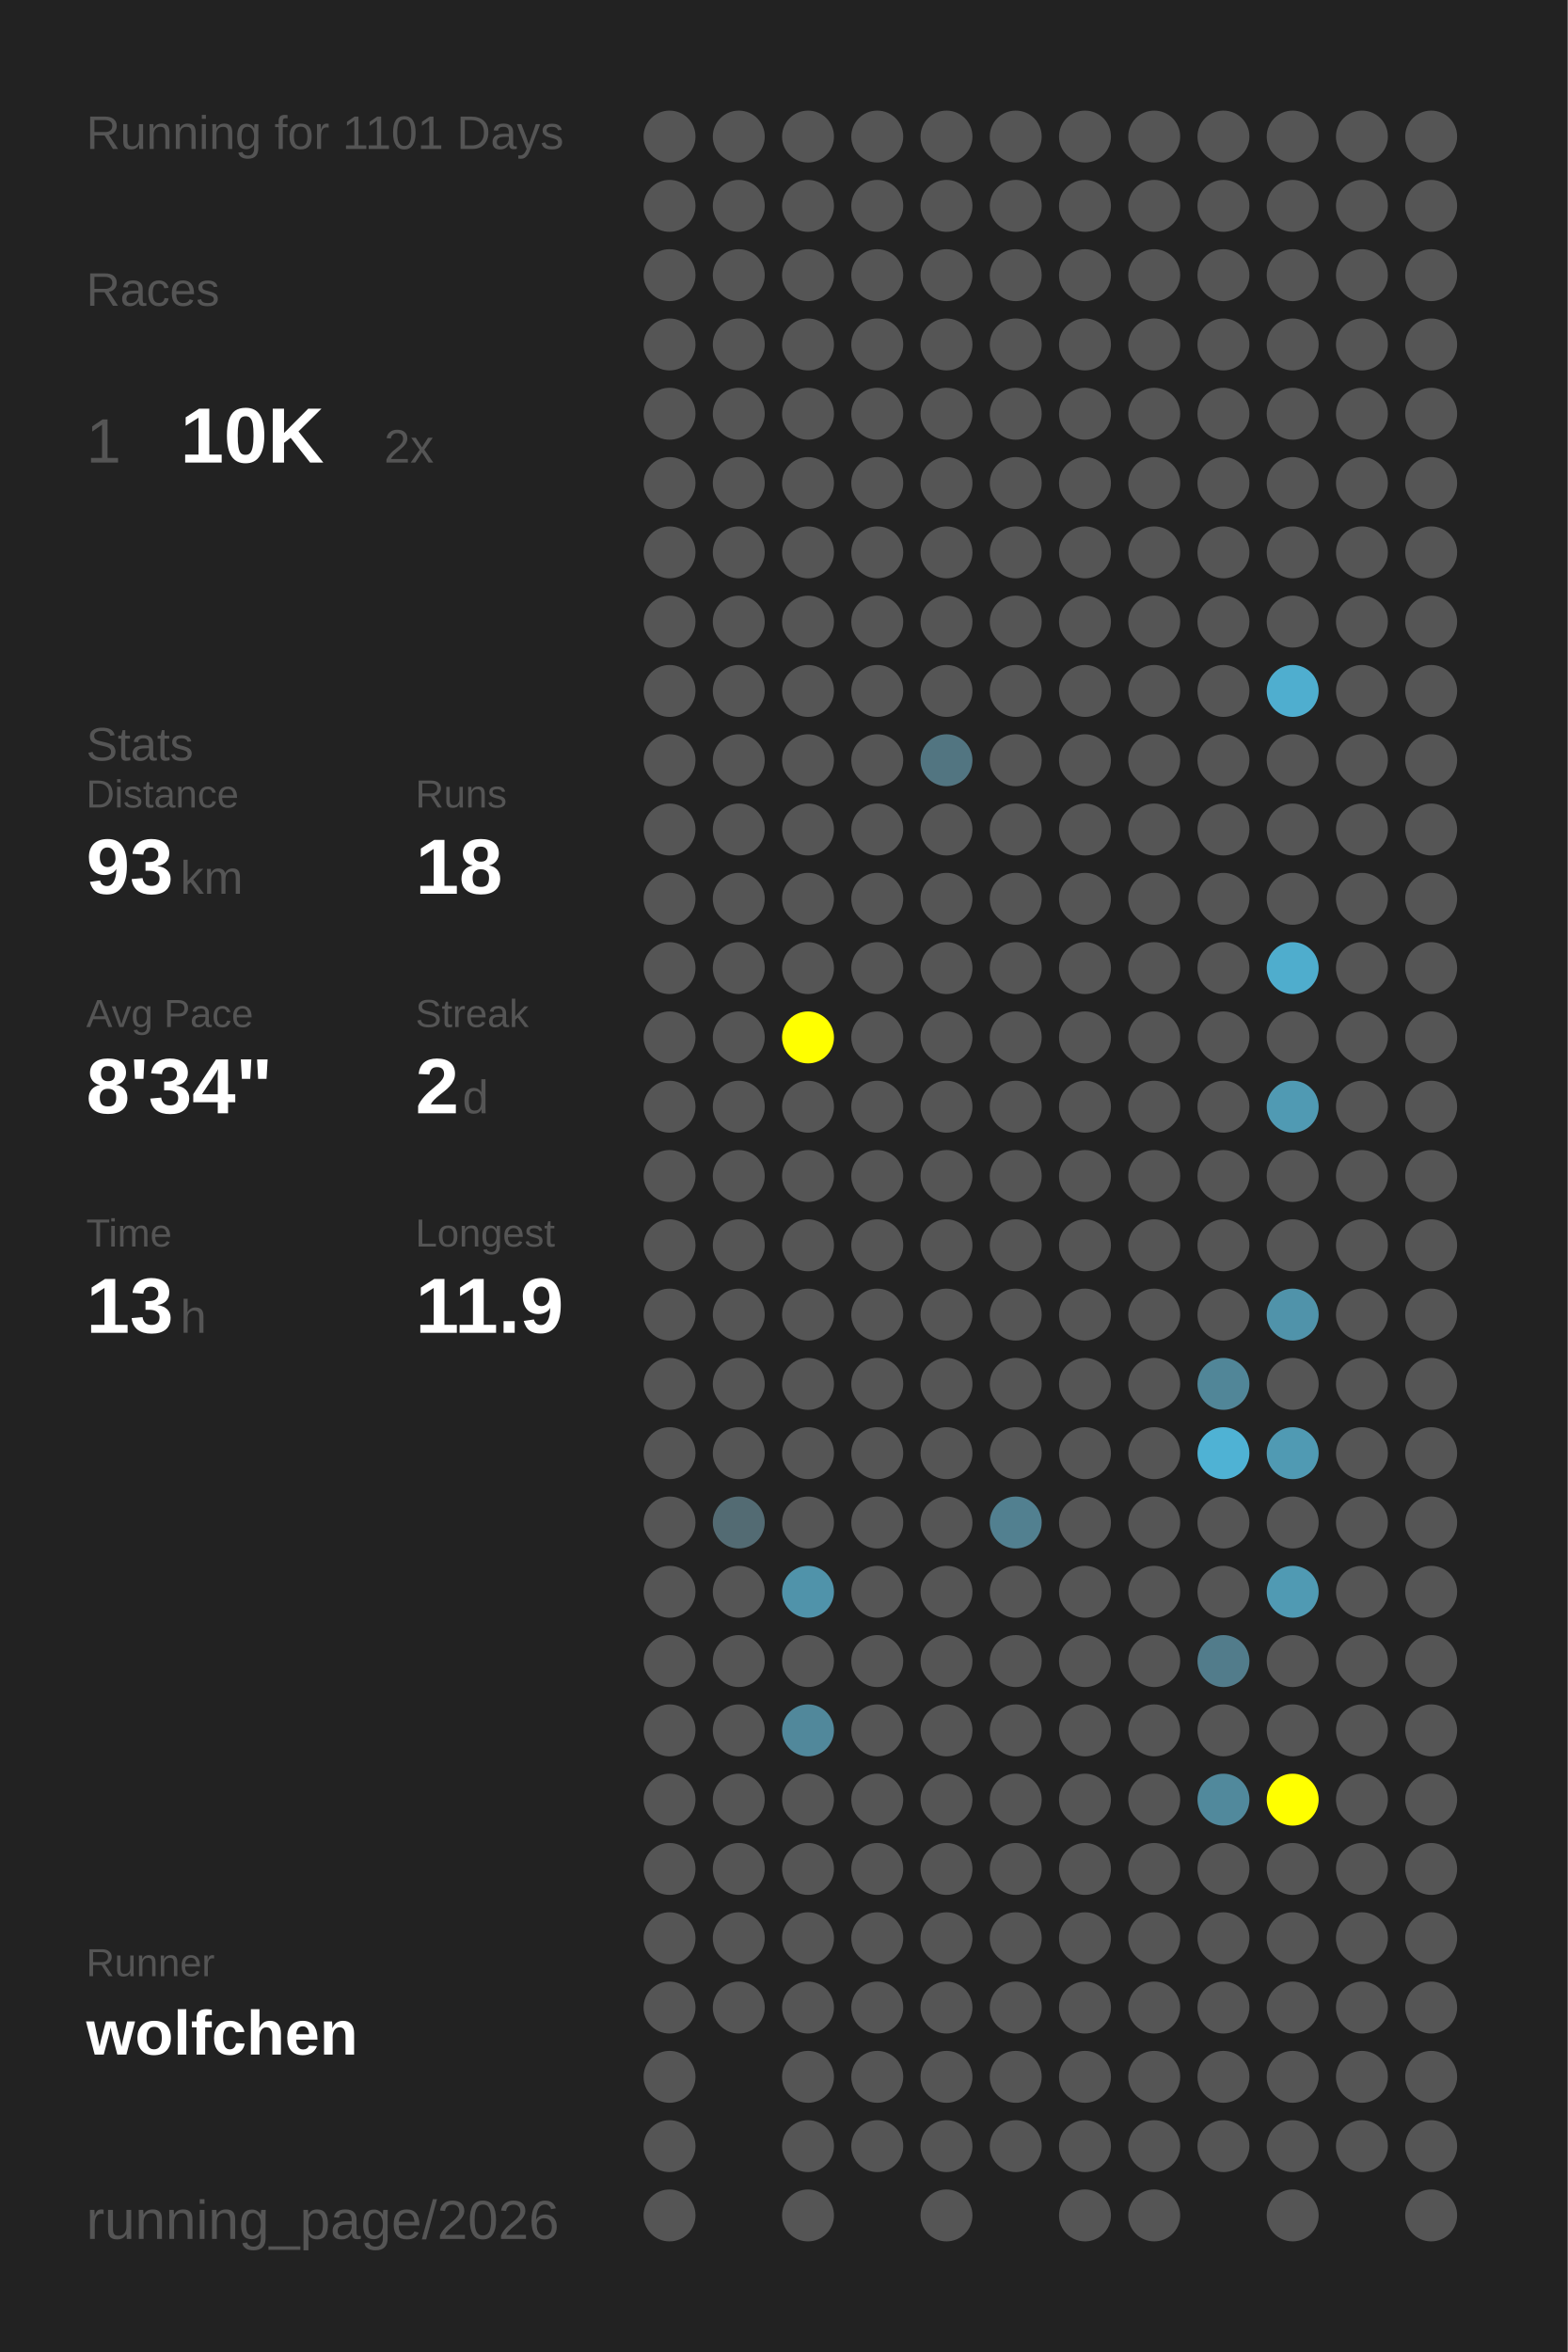
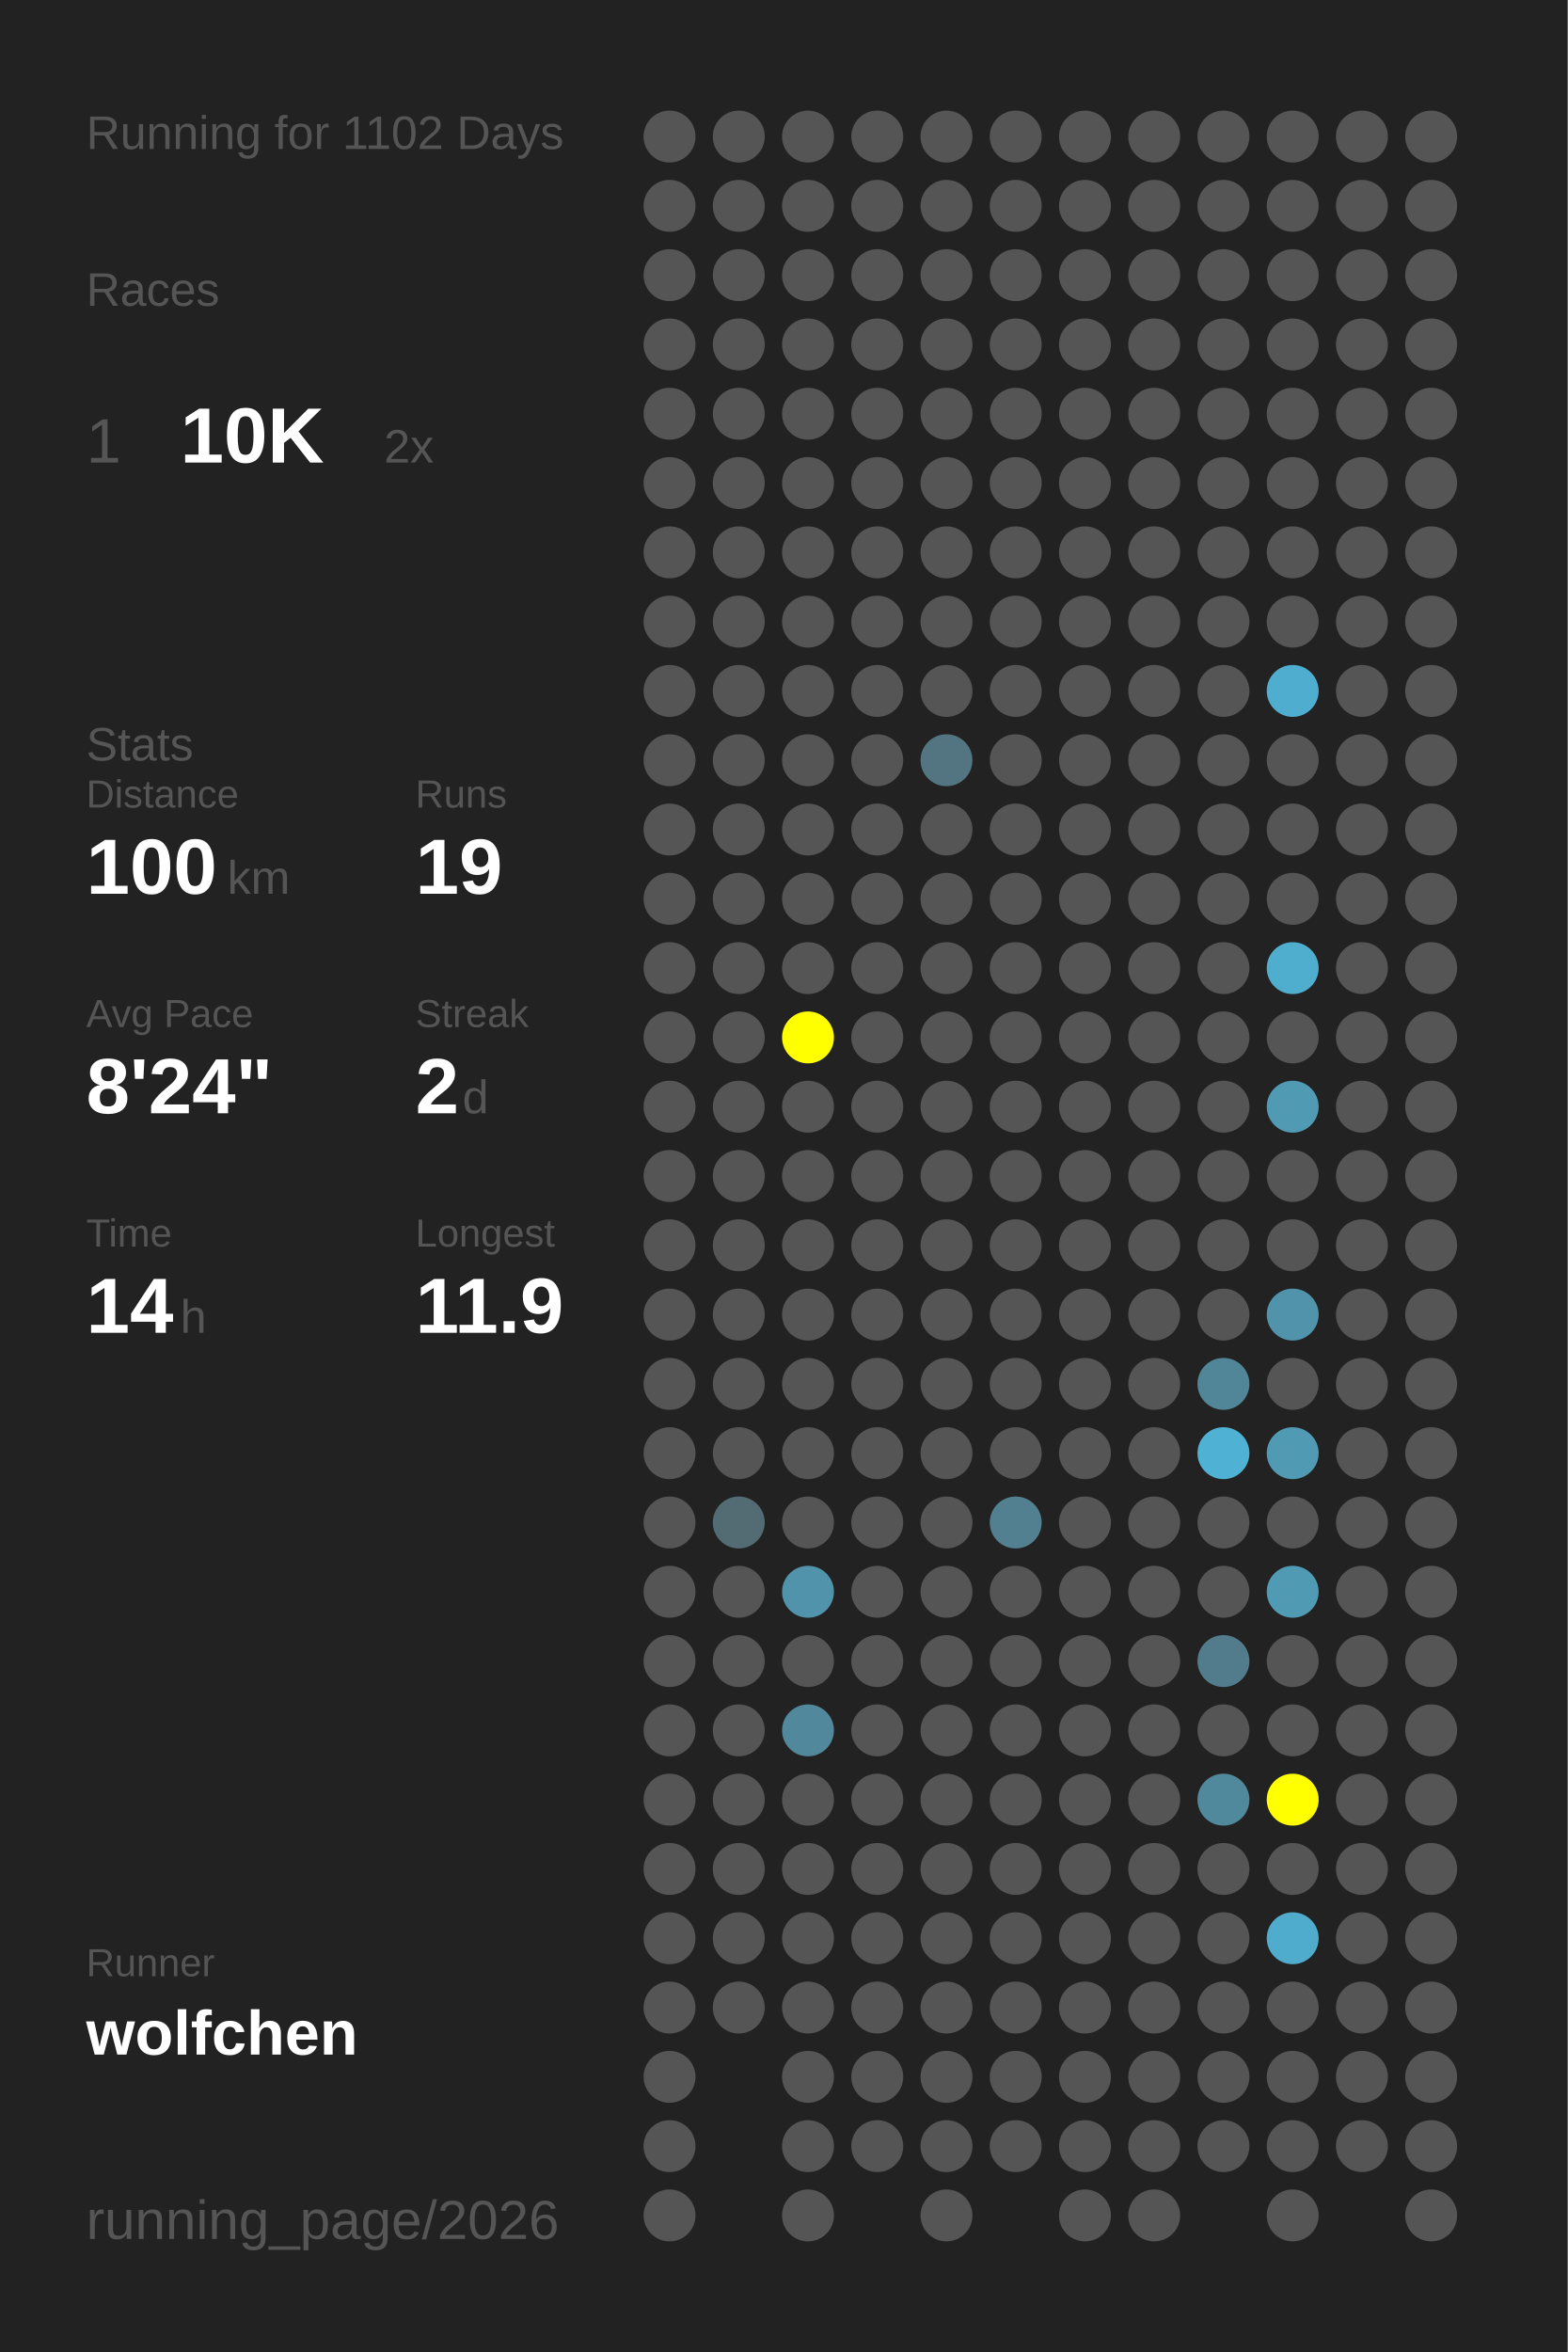
<svg xmlns="http://www.w3.org/2000/svg" baseProfile="full" height="300mm" version="1.1" viewBox="0,0,200,300" width="200mm">
  <defs />
  <rect fill="#222222" height="300" width="200" x="0" y="0" />
-   <text fill="#555555" style="font-size:6px; font-family:Arial;" x="11" y="19">Running for 1101 Days</text>
+   <text fill="#555555" style="font-size:6px; font-family:Arial;" x="11" y="19">Running for 1102 Days</text>
  <text fill="#555555" style="font-size:6px; font-family:Arial;" x="11" y="39">Races</text>
  <text fill="#555555" style="font-size:8px; font-family:Arial;" x="11" y="59">1</text>
  <text fill="#FFFFFF" style="font-size:10px; font-family:Arial; font-weight:bold;" x="23" y="59">10K</text>
  <text fill="#555555" style="font-size:6px; font-family:Arial;" x="49" y="59">2x</text>
  <text fill="#555555" style="font-size:6px; font-family:Arial;" x="11" y="97">Stats</text>
  <text fill="#555555" style="font-size:5px; font-family:Arial;" x="11" y="103">Distance</text>
-   <text fill="#FFFFFF" style="font-size:10px; font-family:Arial; font-weight:bold;" x="11" y="114">93</text>
-   <text fill="#555555" style="font-size:6px; font-family:Arial;" x="23" y="114">km</text>
+   <text fill="#FFFFFF" style="font-size:10px; font-family:Arial; font-weight:bold;" x="11" y="114">100</text>
+   <text fill="#555555" style="font-size:6px; font-family:Arial;" x="29" y="114">km</text>
  <text fill="#555555" style="font-size:5px; font-family:Arial;" x="53" y="103">Runs</text>
-   <text fill="#FFFFFF" style="font-size:10px; font-family:Arial; font-weight:bold;" x="53" y="114">18</text>
+   <text fill="#FFFFFF" style="font-size:10px; font-family:Arial; font-weight:bold;" x="53" y="114">19</text>
  <text fill="#555555" style="font-size:5px; font-family:Arial;" x="11" y="131">Avg Pace</text>
-   <text fill="#FFFFFF" style="font-size:10px; font-family:Arial; font-weight:bold;" x="11" y="142">8'34"</text>
+   <text fill="#FFFFFF" style="font-size:10px; font-family:Arial; font-weight:bold;" x="11" y="142">8'24"</text>
  <text fill="#555555" style="font-size:5px; font-family:Arial;" x="53" y="131">Streak</text>
  <text fill="#FFFFFF" style="font-size:10px; font-family:Arial; font-weight:bold;" x="53" y="142">2</text>
  <text fill="#555555" style="font-size:6px; font-family:Arial;" x="59" y="142">d</text>
  <text fill="#555555" style="font-size:5px; font-family:Arial;" x="11" y="159">Time</text>
-   <text fill="#FFFFFF" style="font-size:10px; font-family:Arial; font-weight:bold;" x="11" y="170">13</text>
+   <text fill="#FFFFFF" style="font-size:10px; font-family:Arial; font-weight:bold;" x="11" y="170">14</text>
  <text fill="#555555" style="font-size:6px; font-family:Arial;" x="23" y="170">h</text>
  <text fill="#555555" style="font-size:5px; font-family:Arial;" x="53" y="159">Longest</text>
  <text fill="#FFFFFF" style="font-size:10px; font-family:Arial; font-weight:bold;" x="53" y="170">11.9</text>
  <text fill="#555555" style="font-size:5px; font-family:Arial;" x="11" y="252.065">Runner</text>
  <text fill="#FFFFFF" style="font-size:8px; font-family:Arial; font-weight:bold;" x="11" y="262.065">wolfchen</text>
  <text fill="#555555" style="font-size:7px; font-family:Arial;" x="11" y="285.581">running_page/2026</text>
  <circle cx="85.417" cy="17.419" fill="#555555" r="3.312" />
  <circle cx="85.417" cy="26.258" fill="#555555" r="3.312" />
  <circle cx="85.417" cy="35.097" fill="#555555" r="3.312" />
  <circle cx="85.417" cy="43.935" fill="#555555" r="3.312" />
  <circle cx="85.417" cy="52.774" fill="#555555" r="3.312" />
  <circle cx="85.417" cy="61.613" fill="#555555" r="3.312" />
  <circle cx="85.417" cy="70.452" fill="#555555" r="3.312" />
  <circle cx="85.417" cy="79.29" fill="#555555" r="3.312" />
  <circle cx="85.417" cy="88.129" fill="#555555" r="3.312" />
  <circle cx="85.417" cy="96.968" fill="#555555" r="3.312" />
  <circle cx="85.417" cy="105.806" fill="#555555" r="3.312" />
  <circle cx="85.417" cy="114.645" fill="#555555" r="3.312" />
  <circle cx="85.417" cy="123.484" fill="#555555" r="3.312" />
  <circle cx="85.417" cy="132.323" fill="#555555" r="3.312" />
  <circle cx="85.417" cy="141.161" fill="#555555" r="3.312" />
  <circle cx="85.417" cy="150" fill="#555555" r="3.312" />
  <circle cx="85.417" cy="158.839" fill="#555555" r="3.312" />
  <circle cx="85.417" cy="167.677" fill="#555555" r="3.312" />
  <circle cx="85.417" cy="176.516" fill="#555555" r="3.312" />
  <circle cx="85.417" cy="185.355" fill="#555555" r="3.312" />
  <circle cx="85.417" cy="194.194" fill="#555555" r="3.312" />
  <circle cx="85.417" cy="203.032" fill="#555555" r="3.312" />
  <circle cx="85.417" cy="211.871" fill="#555555" r="3.312" />
  <circle cx="85.417" cy="220.71" fill="#555555" r="3.312" />
  <circle cx="85.417" cy="229.548" fill="#555555" r="3.312" />
  <circle cx="85.417" cy="238.387" fill="#555555" r="3.312" />
  <circle cx="85.417" cy="247.226" fill="#555555" r="3.312" />
  <circle cx="85.417" cy="256.065" fill="#555555" r="3.312" />
  <circle cx="85.417" cy="264.903" fill="#555555" r="3.312" />
  <circle cx="85.417" cy="273.742" fill="#555555" r="3.312" />
  <circle cx="85.417" cy="282.581" fill="#555555" r="3.312" />
  <circle cx="94.25" cy="17.419" fill="#555555" r="3.312" />
  <circle cx="94.25" cy="26.258" fill="#555555" r="3.312" />
  <circle cx="94.25" cy="35.097" fill="#555555" r="3.312" />
  <circle cx="94.25" cy="43.935" fill="#555555" r="3.312" />
  <circle cx="94.25" cy="52.774" fill="#555555" r="3.312" />
  <circle cx="94.25" cy="61.613" fill="#555555" r="3.312" />
  <circle cx="94.25" cy="70.452" fill="#555555" r="3.312" />
  <circle cx="94.25" cy="79.29" fill="#555555" r="3.312" />
  <circle cx="94.25" cy="88.129" fill="#555555" r="3.312" />
  <circle cx="94.25" cy="96.968" fill="#555555" r="3.312" />
  <circle cx="94.25" cy="105.806" fill="#555555" r="3.312" />
  <circle cx="94.25" cy="114.645" fill="#555555" r="3.312" />
  <circle cx="94.25" cy="123.484" fill="#555555" r="3.312" />
  <circle cx="94.25" cy="132.323" fill="#555555" r="3.312" />
  <circle cx="94.25" cy="141.161" fill="#555555" r="3.312" />
  <circle cx="94.25" cy="150" fill="#555555" r="3.312" />
  <circle cx="94.25" cy="158.839" fill="#555555" r="3.312" />
  <circle cx="94.25" cy="167.677" fill="#555555" r="3.312" />
  <circle cx="94.25" cy="176.516" fill="#555555" r="3.312" />
  <circle cx="94.25" cy="185.355" fill="#555555" r="3.312" />
  <circle cx="94.25" cy="194.194" fill="#536b73" r="3.312" />
  <circle cx="94.25" cy="203.032" fill="#555555" r="3.312" />
  <circle cx="94.25" cy="211.871" fill="#555555" r="3.312" />
  <circle cx="94.25" cy="220.71" fill="#555555" r="3.312" />
  <circle cx="94.25" cy="229.548" fill="#555555" r="3.312" />
  <circle cx="94.25" cy="238.387" fill="#555555" r="3.312" />
  <circle cx="94.25" cy="247.226" fill="#555555" r="3.312" />
  <circle cx="94.25" cy="256.065" fill="#555555" r="3.312" />
  <circle cx="103.083" cy="17.419" fill="#555555" r="3.312" />
  <circle cx="103.083" cy="26.258" fill="#555555" r="3.312" />
  <circle cx="103.083" cy="35.097" fill="#555555" r="3.312" />
  <circle cx="103.083" cy="43.935" fill="#555555" r="3.312" />
  <circle cx="103.083" cy="52.774" fill="#555555" r="3.312" />
  <circle cx="103.083" cy="61.613" fill="#555555" r="3.312" />
  <circle cx="103.083" cy="70.452" fill="#555555" r="3.312" />
  <circle cx="103.083" cy="79.29" fill="#555555" r="3.312" />
  <circle cx="103.083" cy="88.129" fill="#555555" r="3.312" />
  <circle cx="103.083" cy="96.968" fill="#555555" r="3.312" />
  <circle cx="103.083" cy="105.806" fill="#555555" r="3.312" />
  <circle cx="103.083" cy="114.645" fill="#555555" r="3.312" />
  <circle cx="103.083" cy="123.484" fill="#555555" r="3.312" />
  <circle cx="103.083" cy="132.323" fill="#FFFF00" r="3.312" />
  <circle cx="103.083" cy="141.161" fill="#555555" r="3.312" />
  <circle cx="103.083" cy="150" fill="#555555" r="3.312" />
  <circle cx="103.083" cy="158.839" fill="#555555" r="3.312" />
  <circle cx="103.083" cy="167.677" fill="#555555" r="3.312" />
  <circle cx="103.083" cy="176.516" fill="#555555" r="3.312" />
  <circle cx="103.083" cy="185.355" fill="#555555" r="3.312" />
  <circle cx="103.083" cy="194.194" fill="#555555" r="3.312" />
  <circle cx="103.083" cy="203.032" fill="#5093aa" r="3.312" />
  <circle cx="103.083" cy="211.871" fill="#555555" r="3.312" />
  <circle cx="103.083" cy="220.71" fill="#51889b" r="3.312" />
  <circle cx="103.083" cy="229.548" fill="#555555" r="3.312" />
  <circle cx="103.083" cy="238.387" fill="#555555" r="3.312" />
  <circle cx="103.083" cy="247.226" fill="#555555" r="3.312" />
  <circle cx="103.083" cy="256.065" fill="#555555" r="3.312" />
  <circle cx="103.083" cy="264.903" fill="#555555" r="3.312" />
  <circle cx="103.083" cy="273.742" fill="#555555" r="3.312" />
  <circle cx="103.083" cy="282.581" fill="#555555" r="3.312" />
  <circle cx="111.917" cy="17.419" fill="#555555" r="3.312" />
  <circle cx="111.917" cy="26.258" fill="#555555" r="3.312" />
  <circle cx="111.917" cy="35.097" fill="#555555" r="3.312" />
  <circle cx="111.917" cy="43.935" fill="#555555" r="3.312" />
  <circle cx="111.917" cy="52.774" fill="#555555" r="3.312" />
  <circle cx="111.917" cy="61.613" fill="#555555" r="3.312" />
  <circle cx="111.917" cy="70.452" fill="#555555" r="3.312" />
  <circle cx="111.917" cy="79.29" fill="#555555" r="3.312" />
  <circle cx="111.917" cy="88.129" fill="#555555" r="3.312" />
  <circle cx="111.917" cy="96.968" fill="#555555" r="3.312" />
  <circle cx="111.917" cy="105.806" fill="#555555" r="3.312" />
  <circle cx="111.917" cy="114.645" fill="#555555" r="3.312" />
  <circle cx="111.917" cy="123.484" fill="#555555" r="3.312" />
  <circle cx="111.917" cy="132.323" fill="#555555" r="3.312" />
  <circle cx="111.917" cy="141.161" fill="#555555" r="3.312" />
  <circle cx="111.917" cy="150" fill="#555555" r="3.312" />
  <circle cx="111.917" cy="158.839" fill="#555555" r="3.312" />
  <circle cx="111.917" cy="167.677" fill="#555555" r="3.312" />
  <circle cx="111.917" cy="176.516" fill="#555555" r="3.312" />
  <circle cx="111.917" cy="185.355" fill="#555555" r="3.312" />
  <circle cx="111.917" cy="194.194" fill="#555555" r="3.312" />
  <circle cx="111.917" cy="203.032" fill="#555555" r="3.312" />
  <circle cx="111.917" cy="211.871" fill="#555555" r="3.312" />
  <circle cx="111.917" cy="220.71" fill="#555555" r="3.312" />
  <circle cx="111.917" cy="229.548" fill="#555555" r="3.312" />
  <circle cx="111.917" cy="238.387" fill="#555555" r="3.312" />
  <circle cx="111.917" cy="247.226" fill="#555555" r="3.312" />
  <circle cx="111.917" cy="256.065" fill="#555555" r="3.312" />
  <circle cx="111.917" cy="264.903" fill="#555555" r="3.312" />
  <circle cx="111.917" cy="273.742" fill="#555555" r="3.312" />
  <circle cx="120.75" cy="17.419" fill="#555555" r="3.312" />
  <circle cx="120.75" cy="26.258" fill="#555555" r="3.312" />
  <circle cx="120.75" cy="35.097" fill="#555555" r="3.312" />
  <circle cx="120.75" cy="43.935" fill="#555555" r="3.312" />
  <circle cx="120.75" cy="52.774" fill="#555555" r="3.312" />
  <circle cx="120.75" cy="61.613" fill="#555555" r="3.312" />
  <circle cx="120.75" cy="70.452" fill="#555555" r="3.312" />
  <circle cx="120.75" cy="79.29" fill="#555555" r="3.312" />
  <circle cx="120.75" cy="88.129" fill="#555555" r="3.312" />
  <circle cx="120.75" cy="96.968" fill="#527581" r="3.312" />
  <circle cx="120.75" cy="105.806" fill="#555555" r="3.312" />
  <circle cx="120.75" cy="114.645" fill="#555555" r="3.312" />
  <circle cx="120.75" cy="123.484" fill="#555555" r="3.312" />
  <circle cx="120.75" cy="132.323" fill="#555555" r="3.312" />
  <circle cx="120.75" cy="141.161" fill="#555555" r="3.312" />
  <circle cx="120.75" cy="150" fill="#555555" r="3.312" />
  <circle cx="120.75" cy="158.839" fill="#555555" r="3.312" />
  <circle cx="120.75" cy="167.677" fill="#555555" r="3.312" />
  <circle cx="120.75" cy="176.516" fill="#555555" r="3.312" />
  <circle cx="120.75" cy="185.355" fill="#555555" r="3.312" />
  <circle cx="120.75" cy="194.194" fill="#555555" r="3.312" />
  <circle cx="120.75" cy="203.032" fill="#555555" r="3.312" />
  <circle cx="120.75" cy="211.871" fill="#555555" r="3.312" />
  <circle cx="120.75" cy="220.71" fill="#555555" r="3.312" />
  <circle cx="120.75" cy="229.548" fill="#555555" r="3.312" />
  <circle cx="120.75" cy="238.387" fill="#555555" r="3.312" />
  <circle cx="120.75" cy="247.226" fill="#555555" r="3.312" />
  <circle cx="120.75" cy="256.065" fill="#555555" r="3.312" />
  <circle cx="120.75" cy="264.903" fill="#555555" r="3.312" />
  <circle cx="120.75" cy="273.742" fill="#555555" r="3.312" />
  <circle cx="120.75" cy="282.581" fill="#555555" r="3.312" />
  <circle cx="129.583" cy="17.419" fill="#555555" r="3.312" />
  <circle cx="129.583" cy="26.258" fill="#555555" r="3.312" />
  <circle cx="129.583" cy="35.097" fill="#555555" r="3.312" />
  <circle cx="129.583" cy="43.935" fill="#555555" r="3.312" />
  <circle cx="129.583" cy="52.774" fill="#555555" r="3.312" />
  <circle cx="129.583" cy="61.613" fill="#555555" r="3.312" />
  <circle cx="129.583" cy="70.452" fill="#555555" r="3.312" />
  <circle cx="129.583" cy="79.29" fill="#555555" r="3.312" />
  <circle cx="129.583" cy="88.129" fill="#555555" r="3.312" />
  <circle cx="129.583" cy="96.968" fill="#555555" r="3.312" />
  <circle cx="129.583" cy="105.806" fill="#555555" r="3.312" />
  <circle cx="129.583" cy="114.645" fill="#555555" r="3.312" />
  <circle cx="129.583" cy="123.484" fill="#555555" r="3.312" />
  <circle cx="129.583" cy="132.323" fill="#555555" r="3.312" />
  <circle cx="129.583" cy="141.161" fill="#555555" r="3.312" />
  <circle cx="129.583" cy="150" fill="#555555" r="3.312" />
  <circle cx="129.583" cy="158.839" fill="#555555" r="3.312" />
  <circle cx="129.583" cy="167.677" fill="#555555" r="3.312" />
  <circle cx="129.583" cy="176.516" fill="#555555" r="3.312" />
  <circle cx="129.583" cy="185.355" fill="#555555" r="3.312" />
  <circle cx="129.583" cy="194.194" fill="#528090" r="3.312" />
  <circle cx="129.583" cy="203.032" fill="#555555" r="3.312" />
  <circle cx="129.583" cy="211.871" fill="#555555" r="3.312" />
  <circle cx="129.583" cy="220.71" fill="#555555" r="3.312" />
  <circle cx="129.583" cy="229.548" fill="#555555" r="3.312" />
  <circle cx="129.583" cy="238.387" fill="#555555" r="3.312" />
  <circle cx="129.583" cy="247.226" fill="#555555" r="3.312" />
  <circle cx="129.583" cy="256.065" fill="#555555" r="3.312" />
  <circle cx="129.583" cy="264.903" fill="#555555" r="3.312" />
  <circle cx="129.583" cy="273.742" fill="#555555" r="3.312" />
  <circle cx="138.417" cy="17.419" fill="#555555" r="3.312" />
  <circle cx="138.417" cy="26.258" fill="#555555" r="3.312" />
  <circle cx="138.417" cy="35.097" fill="#555555" r="3.312" />
  <circle cx="138.417" cy="43.935" fill="#555555" r="3.312" />
  <circle cx="138.417" cy="52.774" fill="#555555" r="3.312" />
  <circle cx="138.417" cy="61.613" fill="#555555" r="3.312" />
  <circle cx="138.417" cy="70.452" fill="#555555" r="3.312" />
  <circle cx="138.417" cy="79.29" fill="#555555" r="3.312" />
  <circle cx="138.417" cy="88.129" fill="#555555" r="3.312" />
  <circle cx="138.417" cy="96.968" fill="#555555" r="3.312" />
  <circle cx="138.417" cy="105.806" fill="#555555" r="3.312" />
  <circle cx="138.417" cy="114.645" fill="#555555" r="3.312" />
  <circle cx="138.417" cy="123.484" fill="#555555" r="3.312" />
  <circle cx="138.417" cy="132.323" fill="#555555" r="3.312" />
  <circle cx="138.417" cy="141.161" fill="#555555" r="3.312" />
  <circle cx="138.417" cy="150" fill="#555555" r="3.312" />
  <circle cx="138.417" cy="158.839" fill="#555555" r="3.312" />
  <circle cx="138.417" cy="167.677" fill="#555555" r="3.312" />
  <circle cx="138.417" cy="176.516" fill="#555555" r="3.312" />
  <circle cx="138.417" cy="185.355" fill="#555555" r="3.312" />
  <circle cx="138.417" cy="194.194" fill="#555555" r="3.312" />
  <circle cx="138.417" cy="203.032" fill="#555555" r="3.312" />
  <circle cx="138.417" cy="211.871" fill="#555555" r="3.312" />
  <circle cx="138.417" cy="220.71" fill="#555555" r="3.312" />
  <circle cx="138.417" cy="229.548" fill="#555555" r="3.312" />
  <circle cx="138.417" cy="238.387" fill="#555555" r="3.312" />
  <circle cx="138.417" cy="247.226" fill="#555555" r="3.312" />
  <circle cx="138.417" cy="256.065" fill="#555555" r="3.312" />
  <circle cx="138.417" cy="264.903" fill="#555555" r="3.312" />
  <circle cx="138.417" cy="273.742" fill="#555555" r="3.312" />
  <circle cx="138.417" cy="282.581" fill="#555555" r="3.312" />
  <circle cx="147.25" cy="17.419" fill="#555555" r="3.312" />
  <circle cx="147.25" cy="26.258" fill="#555555" r="3.312" />
  <circle cx="147.25" cy="35.097" fill="#555555" r="3.312" />
  <circle cx="147.25" cy="43.935" fill="#555555" r="3.312" />
  <circle cx="147.25" cy="52.774" fill="#555555" r="3.312" />
  <circle cx="147.25" cy="61.613" fill="#555555" r="3.312" />
  <circle cx="147.25" cy="70.452" fill="#555555" r="3.312" />
  <circle cx="147.25" cy="79.29" fill="#555555" r="3.312" />
  <circle cx="147.25" cy="88.129" fill="#555555" r="3.312" />
  <circle cx="147.25" cy="96.968" fill="#555555" r="3.312" />
  <circle cx="147.25" cy="105.806" fill="#555555" r="3.312" />
  <circle cx="147.25" cy="114.645" fill="#555555" r="3.312" />
  <circle cx="147.25" cy="123.484" fill="#555555" r="3.312" />
  <circle cx="147.25" cy="132.323" fill="#555555" r="3.312" />
  <circle cx="147.25" cy="141.161" fill="#555555" r="3.312" />
  <circle cx="147.25" cy="150" fill="#555555" r="3.312" />
  <circle cx="147.25" cy="158.839" fill="#555555" r="3.312" />
  <circle cx="147.25" cy="167.677" fill="#555555" r="3.312" />
  <circle cx="147.25" cy="176.516" fill="#555555" r="3.312" />
  <circle cx="147.25" cy="185.355" fill="#555555" r="3.312" />
  <circle cx="147.25" cy="194.194" fill="#555555" r="3.312" />
  <circle cx="147.25" cy="203.032" fill="#555555" r="3.312" />
  <circle cx="147.25" cy="211.871" fill="#555555" r="3.312" />
  <circle cx="147.25" cy="220.71" fill="#555555" r="3.312" />
  <circle cx="147.25" cy="229.548" fill="#555555" r="3.312" />
  <circle cx="147.25" cy="238.387" fill="#555555" r="3.312" />
  <circle cx="147.25" cy="247.226" fill="#555555" r="3.312" />
  <circle cx="147.25" cy="256.065" fill="#555555" r="3.312" />
  <circle cx="147.25" cy="264.903" fill="#555555" r="3.312" />
  <circle cx="147.25" cy="273.742" fill="#555555" r="3.312" />
  <circle cx="147.25" cy="282.581" fill="#555555" r="3.312" />
  <circle cx="156.083" cy="17.419" fill="#555555" r="3.312" />
  <circle cx="156.083" cy="26.258" fill="#555555" r="3.312" />
  <circle cx="156.083" cy="35.097" fill="#555555" r="3.312" />
  <circle cx="156.083" cy="43.935" fill="#555555" r="3.312" />
  <circle cx="156.083" cy="52.774" fill="#555555" r="3.312" />
  <circle cx="156.083" cy="61.613" fill="#555555" r="3.312" />
  <circle cx="156.083" cy="70.452" fill="#555555" r="3.312" />
  <circle cx="156.083" cy="79.29" fill="#555555" r="3.312" />
  <circle cx="156.083" cy="88.129" fill="#555555" r="3.312" />
  <circle cx="156.083" cy="96.968" fill="#555555" r="3.312" />
  <circle cx="156.083" cy="105.806" fill="#555555" r="3.312" />
  <circle cx="156.083" cy="114.645" fill="#555555" r="3.312" />
  <circle cx="156.083" cy="123.484" fill="#555555" r="3.312" />
  <circle cx="156.083" cy="132.323" fill="#555555" r="3.312" />
  <circle cx="156.083" cy="141.161" fill="#555555" r="3.312" />
  <circle cx="156.083" cy="150" fill="#555555" r="3.312" />
  <circle cx="156.083" cy="158.839" fill="#555555" r="3.312" />
  <circle cx="156.083" cy="167.677" fill="#555555" r="3.312" />
  <circle cx="156.083" cy="176.516" fill="#518698" r="3.312" />
  <circle cx="156.083" cy="185.355" fill="#4fb2d4" r="3.312" />
  <circle cx="156.083" cy="194.194" fill="#555555" r="3.312" />
  <circle cx="156.083" cy="203.032" fill="#555555" r="3.312" />
  <circle cx="156.083" cy="211.871" fill="#527c8b" r="3.312" />
  <circle cx="156.083" cy="220.71" fill="#555555" r="3.312" />
  <circle cx="156.083" cy="229.548" fill="#51899c" r="3.312" />
  <circle cx="156.083" cy="238.387" fill="#555555" r="3.312" />
  <circle cx="156.083" cy="247.226" fill="#555555" r="3.312" />
  <circle cx="156.083" cy="256.065" fill="#555555" r="3.312" />
  <circle cx="156.083" cy="264.903" fill="#555555" r="3.312" />
  <circle cx="156.083" cy="273.742" fill="#555555" r="3.312" />
  <circle cx="164.917" cy="17.419" fill="#555555" r="3.312" />
  <circle cx="164.917" cy="26.258" fill="#555555" r="3.312" />
  <circle cx="164.917" cy="35.097" fill="#555555" r="3.312" />
  <circle cx="164.917" cy="43.935" fill="#555555" r="3.312" />
  <circle cx="164.917" cy="52.774" fill="#555555" r="3.312" />
  <circle cx="164.917" cy="61.613" fill="#555555" r="3.312" />
  <circle cx="164.917" cy="70.452" fill="#555555" r="3.312" />
  <circle cx="164.917" cy="79.29" fill="#555555" r="3.312" />
  <circle cx="164.917" cy="88.129" fill="#4faecf" r="3.312" />
  <circle cx="164.917" cy="96.968" fill="#555555" r="3.312" />
  <circle cx="164.917" cy="105.806" fill="#555555" r="3.312" />
  <circle cx="164.917" cy="114.645" fill="#555555" r="3.312" />
  <circle cx="164.917" cy="123.484" fill="#4fadcd" r="3.312" />
  <circle cx="164.917" cy="132.323" fill="#555555" r="3.312" />
  <circle cx="164.917" cy="141.161" fill="#509ab3" r="3.312" />
  <circle cx="164.917" cy="150" fill="#555555" r="3.312" />
  <circle cx="164.917" cy="158.839" fill="#555555" r="3.312" />
  <circle cx="164.917" cy="167.677" fill="#5093aa" r="3.312" />
  <circle cx="164.917" cy="176.516" fill="#555555" r="3.312" />
  <circle cx="164.917" cy="185.355" fill="#509ab3" r="3.312" />
  <circle cx="164.917" cy="194.194" fill="#555555" r="3.312" />
  <circle cx="164.917" cy="203.032" fill="#509ab3" r="3.312" />
  <circle cx="164.917" cy="211.871" fill="#555555" r="3.312" />
  <circle cx="164.917" cy="220.71" fill="#555555" r="3.312" />
  <circle cx="164.917" cy="229.548" fill="#FFFF00" r="3.312" />
  <circle cx="164.917" cy="238.387" fill="#555555" r="3.312" />
-   <circle cx="164.917" cy="247.226" fill="#555555" r="3.312" />
+   <circle cx="164.917" cy="247.226" fill="#4faccc" r="3.312" />
  <circle cx="164.917" cy="256.065" fill="#555555" r="3.312" />
  <circle cx="164.917" cy="264.903" fill="#555555" r="3.312" />
  <circle cx="164.917" cy="273.742" fill="#555555" r="3.312" />
  <circle cx="164.917" cy="282.581" fill="#555555" r="3.312" />
  <circle cx="173.75" cy="17.419" fill="#555555" r="3.312" />
  <circle cx="173.75" cy="26.258" fill="#555555" r="3.312" />
  <circle cx="173.75" cy="35.097" fill="#555555" r="3.312" />
  <circle cx="173.75" cy="43.935" fill="#555555" r="3.312" />
  <circle cx="173.75" cy="52.774" fill="#555555" r="3.312" />
  <circle cx="173.75" cy="61.613" fill="#555555" r="3.312" />
  <circle cx="173.75" cy="70.452" fill="#555555" r="3.312" />
  <circle cx="173.75" cy="79.29" fill="#555555" r="3.312" />
  <circle cx="173.75" cy="88.129" fill="#555555" r="3.312" />
  <circle cx="173.75" cy="96.968" fill="#555555" r="3.312" />
  <circle cx="173.75" cy="105.806" fill="#555555" r="3.312" />
  <circle cx="173.75" cy="114.645" fill="#555555" r="3.312" />
  <circle cx="173.75" cy="123.484" fill="#555555" r="3.312" />
  <circle cx="173.75" cy="132.323" fill="#555555" r="3.312" />
  <circle cx="173.75" cy="141.161" fill="#555555" r="3.312" />
  <circle cx="173.75" cy="150" fill="#555555" r="3.312" />
  <circle cx="173.75" cy="158.839" fill="#555555" r="3.312" />
  <circle cx="173.75" cy="167.677" fill="#555555" r="3.312" />
  <circle cx="173.75" cy="176.516" fill="#555555" r="3.312" />
  <circle cx="173.75" cy="185.355" fill="#555555" r="3.312" />
  <circle cx="173.75" cy="194.194" fill="#555555" r="3.312" />
  <circle cx="173.75" cy="203.032" fill="#555555" r="3.312" />
  <circle cx="173.75" cy="211.871" fill="#555555" r="3.312" />
  <circle cx="173.75" cy="220.71" fill="#555555" r="3.312" />
  <circle cx="173.75" cy="229.548" fill="#555555" r="3.312" />
  <circle cx="173.75" cy="238.387" fill="#555555" r="3.312" />
  <circle cx="173.75" cy="247.226" fill="#555555" r="3.312" />
  <circle cx="173.75" cy="256.065" fill="#555555" r="3.312" />
  <circle cx="173.75" cy="264.903" fill="#555555" r="3.312" />
  <circle cx="173.75" cy="273.742" fill="#555555" r="3.312" />
  <circle cx="182.583" cy="17.419" fill="#555555" r="3.312" />
  <circle cx="182.583" cy="26.258" fill="#555555" r="3.312" />
  <circle cx="182.583" cy="35.097" fill="#555555" r="3.312" />
  <circle cx="182.583" cy="43.935" fill="#555555" r="3.312" />
  <circle cx="182.583" cy="52.774" fill="#555555" r="3.312" />
  <circle cx="182.583" cy="61.613" fill="#555555" r="3.312" />
  <circle cx="182.583" cy="70.452" fill="#555555" r="3.312" />
  <circle cx="182.583" cy="79.29" fill="#555555" r="3.312" />
  <circle cx="182.583" cy="88.129" fill="#555555" r="3.312" />
  <circle cx="182.583" cy="96.968" fill="#555555" r="3.312" />
  <circle cx="182.583" cy="105.806" fill="#555555" r="3.312" />
  <circle cx="182.583" cy="114.645" fill="#555555" r="3.312" />
  <circle cx="182.583" cy="123.484" fill="#555555" r="3.312" />
  <circle cx="182.583" cy="132.323" fill="#555555" r="3.312" />
  <circle cx="182.583" cy="141.161" fill="#555555" r="3.312" />
  <circle cx="182.583" cy="150" fill="#555555" r="3.312" />
  <circle cx="182.583" cy="158.839" fill="#555555" r="3.312" />
  <circle cx="182.583" cy="167.677" fill="#555555" r="3.312" />
  <circle cx="182.583" cy="176.516" fill="#555555" r="3.312" />
  <circle cx="182.583" cy="185.355" fill="#555555" r="3.312" />
  <circle cx="182.583" cy="194.194" fill="#555555" r="3.312" />
  <circle cx="182.583" cy="203.032" fill="#555555" r="3.312" />
  <circle cx="182.583" cy="211.871" fill="#555555" r="3.312" />
  <circle cx="182.583" cy="220.71" fill="#555555" r="3.312" />
  <circle cx="182.583" cy="229.548" fill="#555555" r="3.312" />
  <circle cx="182.583" cy="238.387" fill="#555555" r="3.312" />
  <circle cx="182.583" cy="247.226" fill="#555555" r="3.312" />
  <circle cx="182.583" cy="256.065" fill="#555555" r="3.312" />
  <circle cx="182.583" cy="264.903" fill="#555555" r="3.312" />
  <circle cx="182.583" cy="273.742" fill="#555555" r="3.312" />
  <circle cx="182.583" cy="282.581" fill="#555555" r="3.312" />
</svg>
